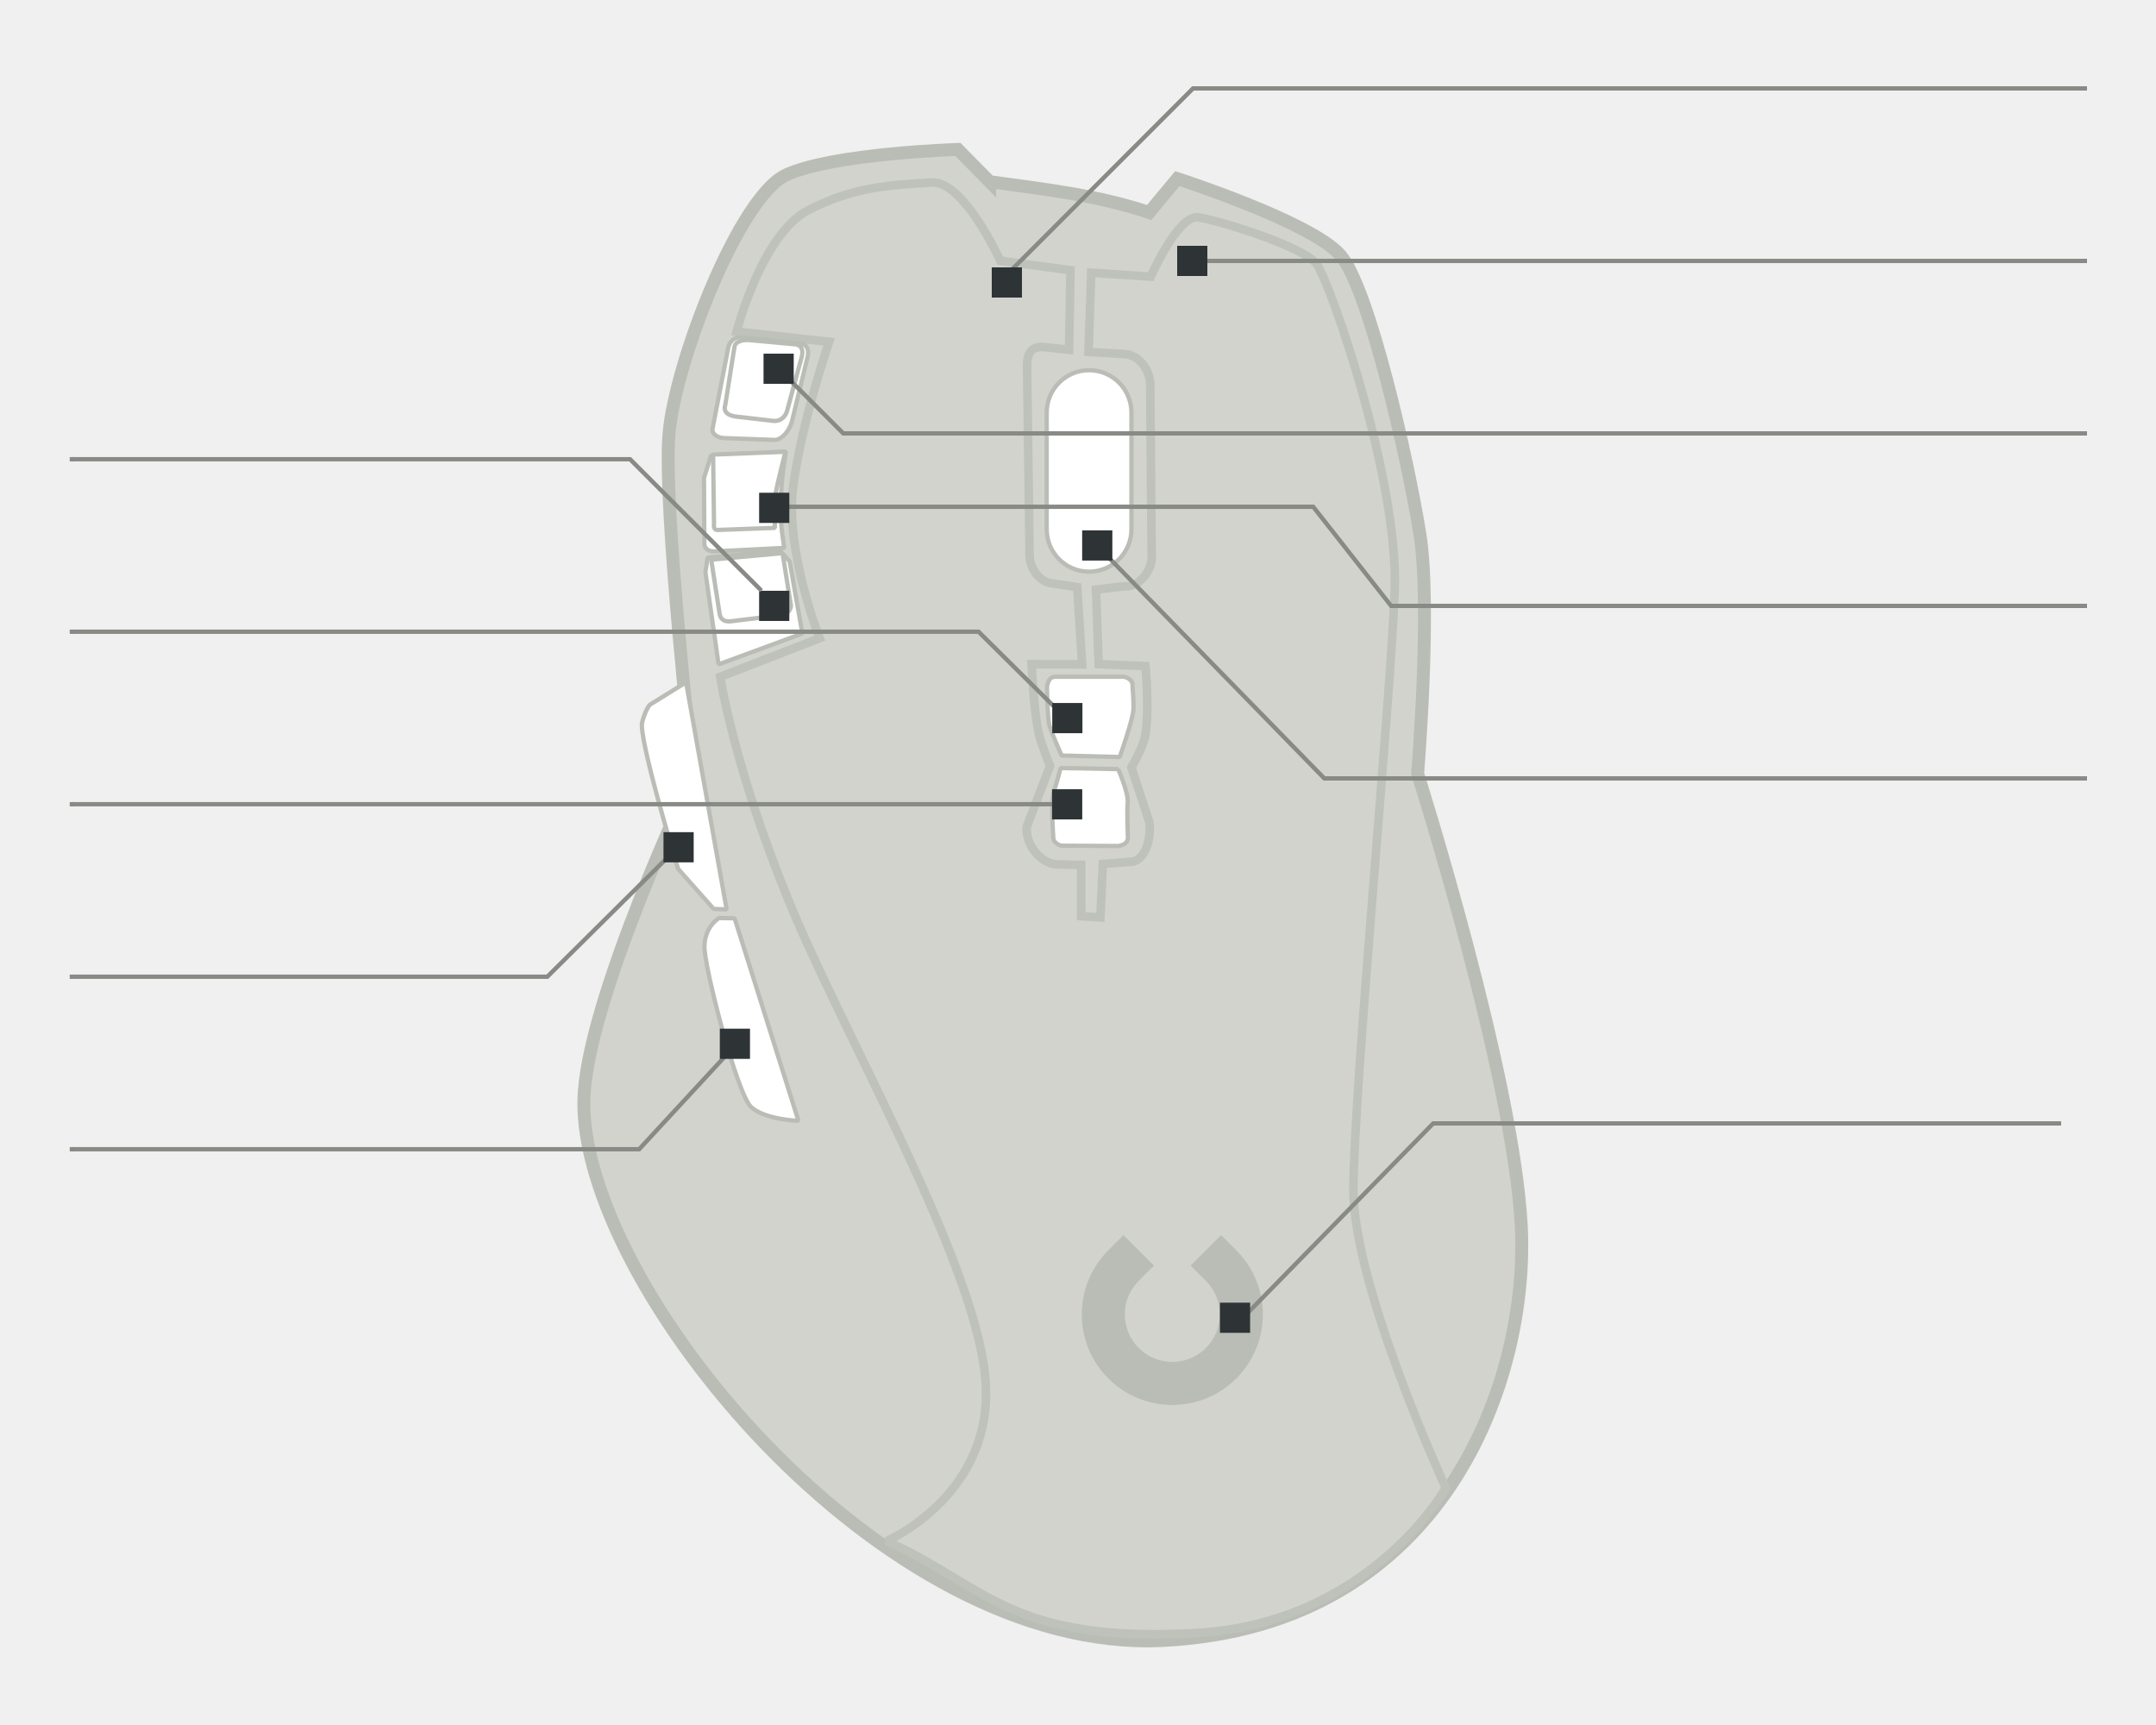
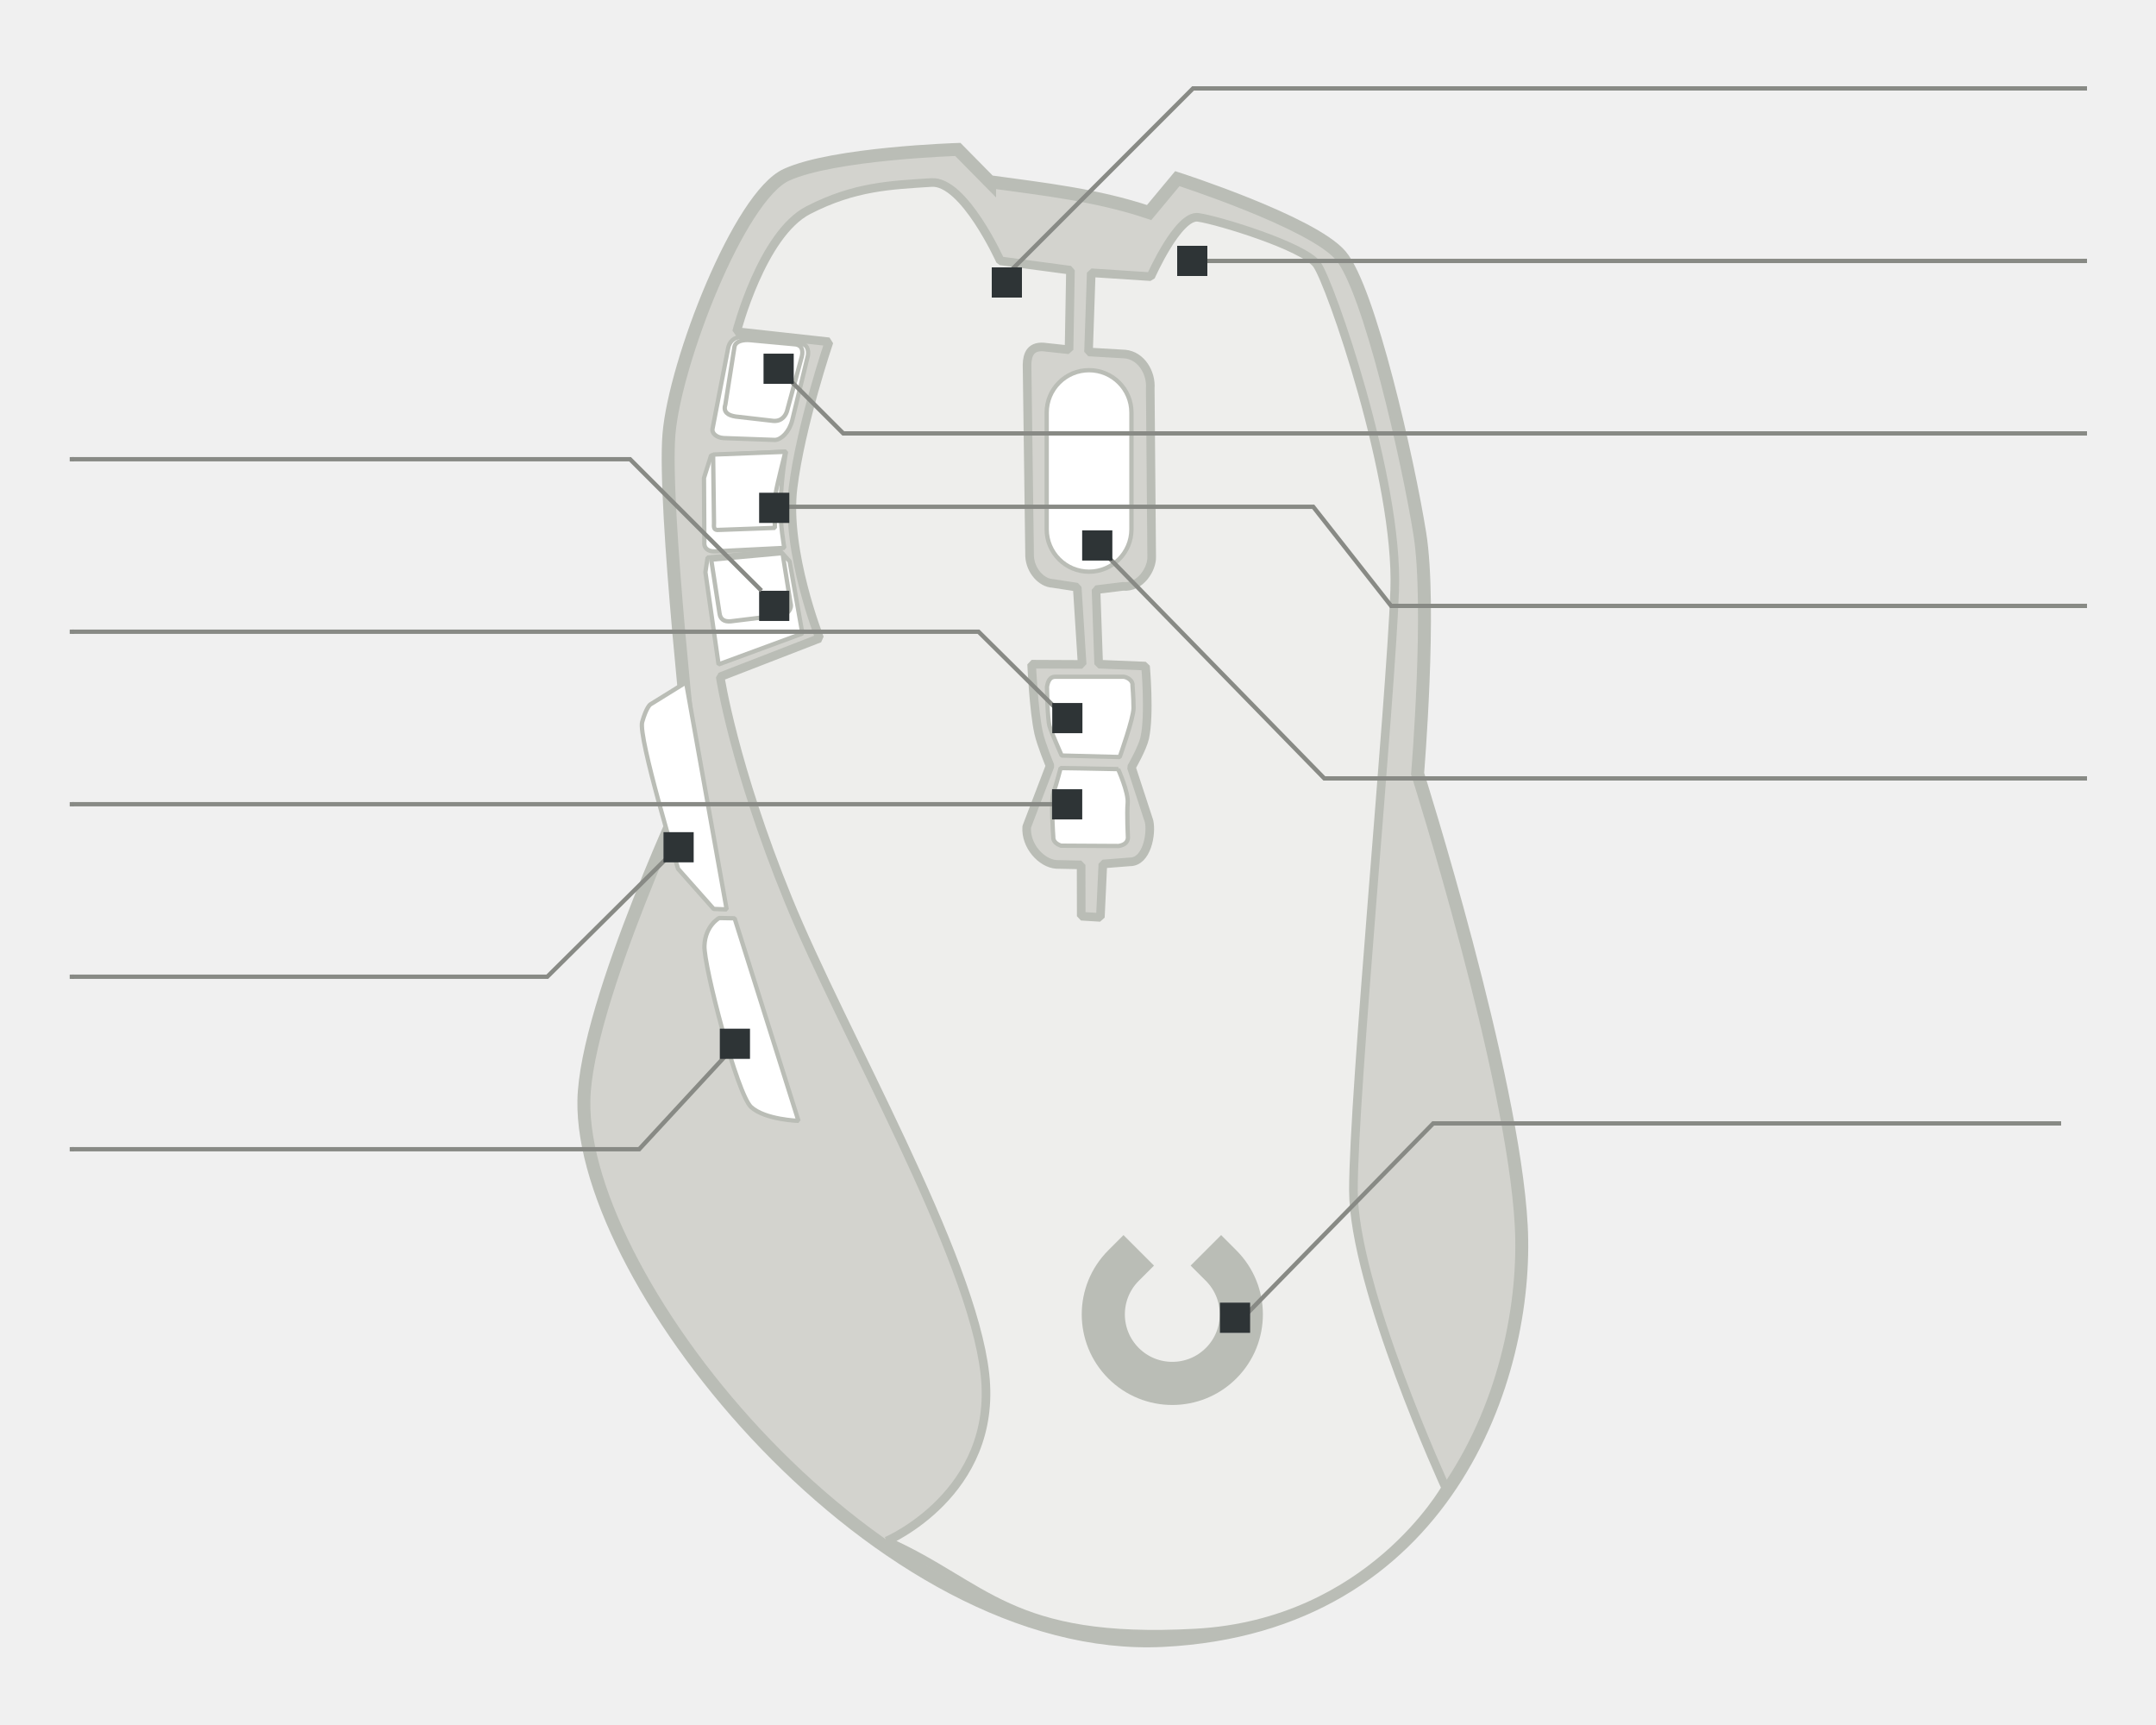
<svg xmlns="http://www.w3.org/2000/svg" width="500" height="400" viewBox="0 0 500 400" version="1.1" id="svg8">
  <defs id="defs2" />
  <g id="layer2" transform="translate(0,-400)" style="display:inline">
    <g id="g1433" transform="translate(-407.7097)">
      <path id="path1375" d="m 637.213,442.133 -7.369,-7.479 c 0,0 -28.829,0.882 -39.762,5.883 -10.933,5 -25.817,43.444 -27.23,60.107 -1.413,16.663 5.591,79.273 5.591,79.273 0,0 -24.916,52.536 -25.324,75.279 -0.763,42.45 68.621,128.54 134.369,125.196 65.748,-3.344 84.874,-61.252 83.016,-96.183 -1.857,-34.931 -24.035,-104.815 -24.035,-104.815 0,0 3.222,-38.682 0.514,-55.621 -2.708,-16.938 -11.716,-56.806 -18.39,-64.558 -6.674,-7.752 -37.846,-17.789 -37.846,-17.789 l -6.537,7.856 c -12.131,-4.074 -24.556,-5.431 -36.997,-7.151 z" style="color:#000000;overflow:visible;opacity:1;vector-effect:none;fill:#d3d3ce;fill-opacity:1;stroke:#babdb6;stroke-width:3;stroke-linecap:butt;stroke-linejoin:miter;stroke-miterlimit:4;stroke-dasharray:none;stroke-dashoffset:0;stroke-opacity:1;marker:none;marker-start:none;marker-mid:none;marker-end:none;paint-order:normal" />
-       <path id="path1382" d="m 613.302,757.361 c 0,0 25.873,-11.024 22.828,-38.69 -3.045,-27.667 -32.981,-79.077 -45.646,-110.12 -12.665,-31.044 -15.749,-51.617 -15.749,-51.617 l 23.051,-8.939 c 0,0 -7.961,-20.182 -6.173,-34.801 1.788,-14.619 8.356,-33.933 8.356,-33.933 l -21.431,-2.362 c 0,0 5.833,-22.589 16.601,-28.152 10.768,-5.563 19.239,-5.815 28.582,-6.427 7.561,-0.495 15.972,18.162 15.972,18.162 l 16.268,2.174 -0.327,18.45 -5.255,-0.565 c -3.674,-0.568 -4.422,1.657 -4.484,3.998 l 0.592,44.467 c 0.179,3.311 2.727,6.153 5.366,6.278 l 5.676,0.872 1.14,17.913 -11.712,-0.053 c 0,0 0.469,10.736 1.625,15.955 0.581,2.624 2.646,7.617 2.646,7.617 l -5.411,14.144 c -0.314,4.45 3.465,8.486 6.871,8.707 l 5.747,0.117 0.023,11.901 4.439,0.272 0.576,-12.389 6.316,-0.495 c 3.864,0 5.051,-6.484 4.395,-9.417 l -4.087,-12.49 c 0,0 2.549,-4.397 3.09,-6.839 1.199,-5.417 0.186,-16.643 0.186,-16.643 l -10.873,-0.448 -0.609,-17.272 6.245,-0.764 c 4.065,0.385 6.78,-4.109 6.663,-6.865 l -0.333,-39.01 c 0.28,-3.637 -2.078,-7.625 -5.837,-7.99 l -8.477,-0.495 0.629,-18.362 13.799,0.9 c 0,0 6.345,-14.402 10.991,-13.75 4.646,0.652 24.415,6.699 27.512,10.87 3.098,4.171 18.994,49.841 18.072,75.555 -0.922,25.714 -9.573,116.684 -9.573,139.144 0,22.461 21.42,69.057 21.42,69.057 0,0 -17.607,31.431 -58.04,33.652 -43.237,2.375 -48.769,-11.177 -71.662,-21.317 z" style="color:#000000;overflow:visible;opacity:1;vector-effect:none;fill:#d3d3ce;fill-opacity:1;stroke:#bfc2bb;stroke-width:2;stroke-linecap:square;stroke-linejoin:miter;stroke-miterlimit:4;stroke-dasharray:none;stroke-dashoffset:0;stroke-opacity:1;marker:none;marker-start:none;marker-mid:none;marker-end:none;paint-order:normal" />
+       <path id="path1382" d="m 613.302,757.361 c 0,0 25.873,-11.024 22.828,-38.69 -3.045,-27.667 -32.981,-79.077 -45.646,-110.12 -12.665,-31.044 -15.749,-51.617 -15.749,-51.617 l 23.051,-8.939 c 0,0 -7.961,-20.182 -6.173,-34.801 1.788,-14.619 8.356,-33.933 8.356,-33.933 l -21.431,-2.362 c 0,0 5.833,-22.589 16.601,-28.152 10.768,-5.563 19.239,-5.815 28.582,-6.427 7.561,-0.495 15.972,18.162 15.972,18.162 l 16.268,2.174 -0.327,18.45 -5.255,-0.565 c -3.674,-0.568 -4.422,1.657 -4.484,3.998 l 0.592,44.467 c 0.179,3.311 2.727,6.153 5.366,6.278 l 5.676,0.872 1.14,17.913 -11.712,-0.053 c 0,0 0.469,10.736 1.625,15.955 0.581,2.624 2.646,7.617 2.646,7.617 l -5.411,14.144 c -0.314,4.45 3.465,8.486 6.871,8.707 l 5.747,0.117 0.023,11.901 4.439,0.272 0.576,-12.389 6.316,-0.495 c 3.864,0 5.051,-6.484 4.395,-9.417 l -4.087,-12.49 c 0,0 2.549,-4.397 3.09,-6.839 1.199,-5.417 0.186,-16.643 0.186,-16.643 l -10.873,-0.448 -0.609,-17.272 6.245,-0.764 c 4.065,0.385 6.78,-4.109 6.663,-6.865 l -0.333,-39.01 c 0.28,-3.637 -2.078,-7.625 -5.837,-7.99 l -8.477,-0.495 0.629,-18.362 13.799,0.9 c 0,0 6.345,-14.402 10.991,-13.75 4.646,0.652 24.415,6.699 27.512,10.87 3.098,4.171 18.994,49.841 18.072,75.555 -0.922,25.714 -9.573,116.684 -9.573,139.144 0,22.461 21.42,69.057 21.42,69.057 0,0 -17.607,31.431 -58.04,33.652 -43.237,2.375 -48.769,-11.177 -71.662,-21.317 z" style="color:#000000;overflow:visible;opacity:1;vector-effect:none;fill:#eeeeec;fill-opacity:1;stroke:#babdb6;stroke-width:2;stroke-linecap:butt;stroke-linejoin:bevel;stroke-miterlimit:4;stroke-dasharray:none;stroke-dashoffset:0;stroke-opacity:1;marker:none;marker-start:none;marker-mid:none;marker-end:none;paint-order:normal" />
      <path id="path1389" d="m 566.818,558.217 9.41,52.658 -3.014,-0.109 -8.259,-9.309 c 0,0 -9.315,-30.543 -8.315,-34.043 1,-3.5 1.88,-4.059 1.88,-4.059 z" style="color:#000000;overflow:visible;opacity:1;vector-effect:none;fill:#ffffff;fill-opacity:1;stroke:#babdb6;stroke-width:1;stroke-linecap:butt;stroke-linejoin:bevel;stroke-miterlimit:4;stroke-dasharray:none;stroke-dashoffset:0;stroke-opacity:1;marker:none;marker-start:none;marker-mid:none;marker-end:none;paint-order:normal" />
      <path id="path1396" d="m 578.075,612.939 -3.585,-0.062 c 0,0 -3.251,1.76 -3.414,6.457 -0.163,4.696 7.579,34.373 10.801,37.347 3.223,2.975 11.006,3.228 11.006,3.228 z" style="color:#000000;overflow:visible;opacity:1;vector-effect:none;fill:#ffffff;fill-opacity:1;stroke:#babdb6;stroke-width:1;stroke-linecap:butt;stroke-linejoin:bevel;stroke-miterlimit:4;stroke-dasharray:none;stroke-dashoffset:0;stroke-opacity:1;marker:none;marker-start:none;marker-mid:none;marker-end:none;paint-order:normal" />
      <path id="path1398" d="m 571.808,529.289 16.752,-1.617 2.267,2.479 2.966,16.747 -19.439,7.167 -3.053,-21.387 z" style="color:#000000;overflow:visible;opacity:1;vector-effect:none;fill:#ffffff;fill-opacity:1;stroke:#babdb6;stroke-width:1;stroke-linecap:butt;stroke-linejoin:bevel;stroke-miterlimit:4;stroke-dasharray:none;stroke-dashoffset:0;stroke-opacity:1;marker:none;marker-start:none;marker-mid:none;marker-end:none;paint-order:normal" />
      <path id="path1400" d="m 572.647,529.774 1.934,12.464 c 0.174,1.344 1.049,1.977 2.6,1.835 l 12.205,-1.497 c 0.756,-0.105 2.097,-1.305 1.66,-2.699 l -1.855,-11.61 z" style="color:#000000;overflow:visible;opacity:1;vector-effect:none;fill:#ffffff;fill-opacity:1;stroke:#babdb6;stroke-width:1;stroke-linecap:butt;stroke-linejoin:bevel;stroke-miterlimit:4;stroke-dasharray:none;stroke-dashoffset:0;stroke-opacity:1;marker:none;marker-start:none;marker-mid:none;marker-end:none;paint-order:normal" />
      <rect ry="9.827" rx="9.827" y="485.839" x="650.448" height="46.727" width="19.654" id="rect932" style="color:#000000;overflow:visible;opacity:1;vector-effect:none;fill:#ffffff;fill-opacity:1;stroke:#babdb6;stroke-width:1;stroke-linecap:butt;stroke-linejoin:bevel;stroke-miterlimit:4;stroke-dasharray:none;stroke-dashoffset:0;stroke-opacity:1;marker:none;marker-start:none;marker-mid:none;marker-end:none;paint-order:normal" />
      <path id="path1408" d="m 590.006,504.708 c 0,0 -1.035,5.105 -1.282,12.103 -0.163,4.621 0.882,10.235 0.882,10.235 l -16.101,0.81 c -1.343,0.063 -2.622,-0.557 -2.45,-2.195 l -0.087,-14.829 1.661,-5.258 z" style="color:#000000;overflow:visible;opacity:1;vector-effect:none;fill:#ffffff;fill-opacity:1;stroke:#babdb6;stroke-width:1;stroke-linecap:butt;stroke-linejoin:bevel;stroke-miterlimit:4;stroke-dasharray:none;stroke-dashoffset:0;stroke-opacity:1;marker:none;marker-start:none;marker-mid:none;marker-end:none;paint-order:normal" />
      <path id="path1410" d="m 573.09,505.403 0.206,15.859 c -0.071,1.054 -0.053,1.751 1.135,1.615 l 12.985,-0.468 c 0,0 -0.16,-5.932 0.189,-8.061 0.349,-2.129 2.245,-9.584 2.245,-9.584 z" style="color:#000000;overflow:visible;opacity:1;vector-effect:none;fill:#ffffff;fill-opacity:1;stroke:#babdb6;stroke-width:1;stroke-linecap:butt;stroke-linejoin:bevel;stroke-miterlimit:4;stroke-dasharray:none;stroke-dashoffset:0;stroke-opacity:1;marker:none;marker-start:none;marker-mid:none;marker-end:none;paint-order:normal" />
      <path id="path1412" d="m 572.959,499.38 c -0.239,1.106 0.964,2.118 2.592,2.206 l 11.935,0.43 c 1.445,-0.125 3.244,-1.82 3.95,-4.54 l 3.643,-15.043 c 0.179,-1.272 -0.137,-2.719 -1.867,-2.775 l -13.725,-1.458 c -1.446,-0.096 -2.69,1.026 -2.938,2.655 z" style="color:#000000;overflow:visible;opacity:1;vector-effect:none;fill:#ffffff;fill-opacity:1;stroke:#babdb6;stroke-width:1;stroke-linecap:butt;stroke-linejoin:bevel;stroke-miterlimit:4;stroke-dasharray:none;stroke-dashoffset:0;stroke-opacity:1;marker:none;marker-start:none;marker-mid:none;marker-end:none;paint-order:normal" />
      <path id="path1414" d="m 581.622,478.873 c -1.419,-0.125 -3.231,0.151 -3.567,1.462 l -2.132,13.5 c -0.542,1.66 0.551,2.488 2.414,2.759 l 8.732,1.004 c 2.01,0.161 2.982,-1.374 3.249,-2.6 l 3.355,-12.37 c 0.319,-1.421 0.037,-2.704 -1.817,-2.809 z" style="color:#000000;overflow:visible;opacity:1;vector-effect:none;fill:#ffffff;fill-opacity:1;stroke:#babdb6;stroke-width:1;stroke-linecap:butt;stroke-linejoin:bevel;stroke-miterlimit:4;stroke-dasharray:none;stroke-dashoffset:0;stroke-opacity:1;marker:none;marker-start:none;marker-mid:none;marker-end:none;paint-order:normal" />
      <path id="path1416" d="m 667.015,578.343 c 0,0 2.434,5.379 2.217,7.836 -0.218,2.457 0.057,8.125 0.057,8.125 -0.084,0.83 -0.544,1.594 -2.162,1.872 l -13.39,-0.077 c -0.785,-0.29 -1.848,-0.89 -1.762,-2.033 0,0 -0.62,-8.35 0.067,-10.322 0.687,-1.972 1.633,-5.642 1.633,-5.642 0,0 8.04,0.112 13.341,0.24 z" style="color:#000000;overflow:visible;opacity:1;vector-effect:none;fill:#ffffff;fill-opacity:1;stroke:#babdb6;stroke-width:1;stroke-linecap:butt;stroke-linejoin:bevel;stroke-miterlimit:4;stroke-dasharray:none;stroke-dashoffset:0;stroke-opacity:1;marker:none;marker-start:none;marker-mid:none;marker-end:none;paint-order:normal" />
      <path id="path1418" d="m 653.917,575.197 13.467,0.347 c 0,0 3.206,-8.973 3.206,-11.34 0,-2.366 -0.241,-5.298 -0.241,-5.298 0.146,-1.051 -1.208,-1.932 -2.122,-1.983 h -15.769 c -1.305,-0.022 -1.734,1.141 -1.939,2.311 0,0 0.084,7.543 0.608,9.211 0.524,1.667 2.79,6.752 2.79,6.752 z" style="color:#000000;overflow:visible;opacity:1;vector-effect:none;fill:#ffffff;fill-opacity:1;stroke:#babdb6;stroke-width:1;stroke-linecap:butt;stroke-linejoin:bevel;stroke-miterlimit:4;stroke-dasharray:none;stroke-dashoffset:0;stroke-opacity:1;marker:none;marker-start:none;marker-mid:none;marker-end:none;paint-order:normal" />
    </g>
    <path style="color:#000000;display:inline;overflow:visible;vector-effect:none;fill:none;fill-opacity:1;stroke:#babdb6;stroke-width:10;stroke-linecap:square;stroke-linejoin:bevel;stroke-miterlimit:4;stroke-dasharray:none;stroke-opacity:1" id="path883" d="m -693.47,283.189 a 16.005,16.005 0 0 1 -22.634,0 16.005,16.005 0 0 1 0,-22.634 16.005,16.005 0 0 1 22.634,0" transform="rotate(-90)" />
  </g>
  <g id="layer3" style="display:inline">
    <path style="color:#000000;overflow:visible;opacity:1;vector-effect:none;fill:none;fill-opacity:1;stroke:#888a85;stroke-width:1;stroke-linecap:square;stroke-linejoin:miter;stroke-miterlimit:4;stroke-dasharray:none;stroke-dashoffset:0;stroke-opacity:1;marker:none;marker-start:none;marker-mid:none;marker-end:none;paint-order:normal" d="m 234.687,62.492 41.986,-41.986 H 483" id="path954" />
    <rect style="color:#000000;overflow:visible;opacity:1;vector-effect:none;fill:#2e3436;fill-opacity:1;stroke:none;stroke-width:2;stroke-linecap:square;stroke-linejoin:miter;stroke-miterlimit:4;stroke-dasharray:none;stroke-dashoffset:0;stroke-opacity:1;marker:none;marker-start:none;marker-mid:none;marker-end:none;paint-order:normal" id="rect952" width="7" height="7" x="230" y="62" />
    <path id="path958" d="M 275.037,60.506 H 483.056" style="color:#000000;overflow:visible;opacity:1;vector-effect:none;fill:none;fill-opacity:1;stroke:#888a85;stroke-width:1;stroke-linecap:square;stroke-linejoin:miter;stroke-miterlimit:4;stroke-dasharray:none;stroke-dashoffset:0;stroke-opacity:1;marker:none;marker-start:none;marker-mid:none;marker-end:none;paint-order:normal" />
    <rect y="57" x="273" height="7" width="7" id="rect968" style="color:#000000;overflow:visible;opacity:1;vector-effect:none;fill:#2e3436;fill-opacity:1;stroke:none;stroke-width:2;stroke-linecap:square;stroke-linejoin:miter;stroke-miterlimit:4;stroke-dasharray:none;stroke-dashoffset:0;stroke-opacity:1;marker:none;marker-start:none;marker-mid:none;marker-end:none;paint-order:normal" />
    <path style="color:#000000;overflow:visible;opacity:1;vector-effect:none;fill:none;fill-opacity:1;stroke:#888a85;stroke-width:1;stroke-linecap:square;stroke-linejoin:miter;stroke-miterlimit:4;stroke-dasharray:none;stroke-dashoffset:0;stroke-opacity:1;marker:none;marker-start:none;marker-mid:none;marker-end:none;paint-order:normal" d="M 483,100.506 H 195.572 L 184.091,89.025" id="path960" />
    <rect style="color:#000000;overflow:visible;opacity:1;vector-effect:none;fill:#2e3436;fill-opacity:1;stroke:none;stroke-width:2;stroke-linecap:square;stroke-linejoin:miter;stroke-miterlimit:4;stroke-dasharray:none;stroke-dashoffset:0;stroke-opacity:1;marker:none;marker-start:none;marker-mid:none;marker-end:none;paint-order:normal" id="rect970" width="7" height="7" x="177.073" y="82.008" />
    <path id="path962" d="M 482.985,140.506 H 322.621 l -18.072,-22.995 H 179.788" style="color:#000000;overflow:visible;opacity:1;vector-effect:none;fill:none;fill-opacity:1;stroke:#888a85;stroke-width:1;stroke-linecap:square;stroke-linejoin:miter;stroke-miterlimit:4;stroke-dasharray:none;stroke-dashoffset:0;stroke-opacity:1;marker:none;marker-start:none;marker-mid:none;marker-end:none;paint-order:normal" />
    <rect y="136.991" x="176.05" height="7" width="7" id="rect972" style="color:#000000;overflow:visible;opacity:1;vector-effect:none;fill:#2e3436;fill-opacity:1;stroke:none;stroke-width:2;stroke-linecap:square;stroke-linejoin:miter;stroke-miterlimit:4;stroke-dasharray:none;stroke-dashoffset:0;stroke-opacity:1;marker:none;marker-start:none;marker-mid:none;marker-end:none;paint-order:normal" />
    <path style="color:#000000;overflow:visible;opacity:1;vector-effect:none;fill:none;fill-opacity:1;stroke:#888a85;stroke-width:1;stroke-linecap:square;stroke-linejoin:miter;stroke-miterlimit:4;stroke-dasharray:none;stroke-dashoffset:0;stroke-opacity:1;marker:none;marker-start:none;marker-mid:none;marker-end:none;paint-order:normal" d="m 483,180.506 -175.874,0 -50.107,-51.321" id="path964" />
    <rect style="color:#000000;overflow:visible;opacity:1;vector-effect:none;fill:#2e3436;fill-opacity:1;stroke:none;stroke-width:2;stroke-linecap:square;stroke-linejoin:miter;stroke-miterlimit:4;stroke-dasharray:none;stroke-dashoffset:0;stroke-opacity:1;marker:none;marker-start:none;marker-mid:none;marker-end:none;paint-order:normal" id="rect974" width="7" height="7" x="250.966" y="122.982" />
    <rect style="color:#000000;overflow:visible;vector-effect:none;fill:#888a85;fill-opacity:1;stroke:none;stroke-linecap:round" id="button0" width="1" height="1" x="483" y="20" />
    <rect y="60" x="483" height="1" width="1" id="button1" style="color:#000000;overflow:visible;vector-effect:none;fill:#888a85;fill-opacity:1;stroke:none;stroke-linecap:round" />
    <rect style="color:#000000;overflow:visible;vector-effect:none;fill:#888a85;fill-opacity:1;stroke:none;stroke-linecap:round" id="button2" width="1" height="1" x="483" y="100" />
    <rect y="140" x="483" height="1" width="1" id="button3" style="color:#000000;overflow:visible;vector-effect:none;fill:#888a85;fill-opacity:1;stroke:none;stroke-linecap:round" />
    <rect style="color:#000000;overflow:visible;vector-effect:none;fill:#888a85;fill-opacity:1;stroke:none;stroke-linecap:round" id="button4" width="1" height="1" x="483" y="180" />
    <path id="path1247" d="m 17.169,146.484 h 209.763 l 18.826,18.646" style="color:#000000;overflow:visible;opacity:1;vector-effect:none;fill:none;fill-opacity:1;stroke:#888a85;stroke-width:1;stroke-linecap:square;stroke-linejoin:miter;stroke-miterlimit:4;stroke-dasharray:none;stroke-dashoffset:0;stroke-opacity:1;marker:none;marker-start:none;marker-mid:none;marker-end:none;paint-order:normal" />
    <rect y="-170.016" x="-251.027" height="7" width="7" id="rect1249" style="color:#000000;overflow:visible;opacity:1;vector-effect:none;fill:#2e3436;fill-opacity:1;stroke:none;stroke-width:2;stroke-linecap:square;stroke-linejoin:miter;stroke-miterlimit:4;stroke-dasharray:none;stroke-dashoffset:0;stroke-opacity:1;marker:none;marker-start:none;marker-mid:none;marker-end:none;paint-order:normal" transform="scale(-1)" />
    <rect y="-146.99" x="-17.169" height="1" width="1" id="button6" style="color:#000000;overflow:visible;vector-effect:none;fill:#888a85;fill-opacity:1;stroke:none;stroke-linecap:round" transform="scale(-1)" />
    <path style="color:#000000;overflow:visible;opacity:1;vector-effect:none;fill:none;fill-opacity:1;stroke:#888a85;stroke-width:1;stroke-linecap:square;stroke-linejoin:miter;stroke-miterlimit:4;stroke-dasharray:none;stroke-dashoffset:0;stroke-opacity:1;marker:none;marker-start:none;marker-mid:none;marker-end:none;paint-order:normal" d="M 17.169,186.484 H 246.822" id="path1259" />
    <rect transform="scale(-1)" style="color:#000000;overflow:visible;opacity:1;vector-effect:none;fill:#2e3436;fill-opacity:1;stroke:none;stroke-width:2;stroke-linecap:square;stroke-linejoin:miter;stroke-miterlimit:4;stroke-dasharray:none;stroke-dashoffset:0;stroke-opacity:1;marker:none;marker-start:none;marker-mid:none;marker-end:none;paint-order:normal" id="rect1261" width="7" height="7" x="-250.983" y="-190.012" />
    <rect transform="scale(-1)" style="color:#000000;overflow:visible;vector-effect:none;fill:#888a85;fill-opacity:1;stroke:none;stroke-linecap:round" id="button7" width="1" height="1" x="-17.169" y="-186.99" />
    <path style="color:#000000;overflow:visible;opacity:1;vector-effect:none;fill:none;fill-opacity:1;stroke:#888a85;stroke-width:1;stroke-linecap:square;stroke-linejoin:miter;stroke-miterlimit:4;stroke-dasharray:none;stroke-dashoffset:0;stroke-opacity:1;marker:none;marker-start:none;marker-mid:none;marker-end:none;paint-order:normal" d="m 17.169,226.484 109.759,0 30.123,-29.877" id="path1295" />
    <rect transform="scale(-1)" style="color:#000000;overflow:visible;opacity:1;vector-effect:none;fill:#2e3436;fill-opacity:1;stroke:none;stroke-width:2;stroke-linecap:square;stroke-linejoin:miter;stroke-miterlimit:4;stroke-dasharray:none;stroke-dashoffset:0;stroke-opacity:1;marker:none;marker-start:none;marker-mid:none;marker-end:none;paint-order:normal" id="rect1297" width="7" height="7" x="-160.873" y="-199.965" />
    <path id="path1299" d="m 17.169,266.484 h 131.063 l 20.565,-22.238" style="color:#000000;overflow:visible;opacity:1;vector-effect:none;fill:none;fill-opacity:1;stroke:#888a85;stroke-width:1;stroke-linecap:square;stroke-linejoin:miter;stroke-miterlimit:4;stroke-dasharray:none;stroke-dashoffset:0;stroke-opacity:1;marker:none;marker-start:none;marker-mid:none;marker-end:none;paint-order:normal" />
    <rect y="-245.535" x="-173.932" height="7" width="7" id="rect1301" style="color:#000000;overflow:visible;opacity:1;vector-effect:none;fill:#2e3436;fill-opacity:1;stroke:none;stroke-width:2;stroke-linecap:square;stroke-linejoin:miter;stroke-miterlimit:4;stroke-dasharray:none;stroke-dashoffset:0;stroke-opacity:1;marker:none;marker-start:none;marker-mid:none;marker-end:none;paint-order:normal" transform="scale(-1)" />
    <rect transform="scale(-1)" style="color:#000000;overflow:visible;vector-effect:none;fill:#888a85;fill-opacity:1;stroke:none;stroke-linecap:round" id="button8" width="1" height="1" x="-17.169" y="-226.99" />
    <rect y="-266.99" x="-17.169" height="1" width="1" id="button9" style="color:#000000;overflow:visible;vector-effect:none;fill:#888a85;fill-opacity:1;stroke:none;stroke-linecap:round" transform="scale(-1)" />
    <rect style="color:#000000;overflow:visible;opacity:1;vector-effect:none;fill:#2e3436;fill-opacity:1;stroke:none;stroke-width:2;stroke-linecap:square;stroke-linejoin:miter;stroke-miterlimit:4;stroke-dasharray:none;stroke-dashoffset:0;stroke-opacity:1;marker:none;marker-start:none;marker-mid:none;marker-end:none;paint-order:normal" id="rect1435" width="7" height="7" x="176.05" y="114.26" />
    <path style="color:#000000;overflow:visible;opacity:1;vector-effect:none;fill:none;fill-opacity:1;stroke:#888a85;stroke-width:1;stroke-linecap:square;stroke-linejoin:miter;stroke-miterlimit:4;stroke-dasharray:none;stroke-dashoffset:0;stroke-opacity:1;marker:none;marker-start:none;marker-mid:none;marker-end:none;paint-order:normal" d="m 17.169,106.484 128.942,0 30.123,30.123" id="path1437" />
    <rect transform="scale(-1)" style="color:#000000;overflow:visible;vector-effect:none;fill:#888a85;fill-opacity:1;stroke:none;stroke-linecap:round" id="button5" width="1" height="1" x="-17.169" y="-106.99" />
  </g>
  <g id="layer1" style="display:inline">
    <path style="color:#000000;display:inline;overflow:visible;opacity:1;vector-effect:none;fill:none;fill-opacity:1;stroke:#888a85;stroke-width:1;stroke-linecap:square;stroke-linejoin:miter;stroke-miterlimit:4;stroke-dasharray:none;stroke-dashoffset:0;stroke-opacity:1;marker:none;marker-start:none;marker-mid:none;marker-end:none;paint-order:normal" d="m 288.681,305.134 43.692,-44.628 H 477" id="path877" />
    <rect style="color:#000000;display:inline;overflow:visible;opacity:1;vector-effect:none;fill:#2e3436;fill-opacity:1;stroke:none;stroke-width:2;stroke-linecap:square;stroke-linejoin:miter;stroke-miterlimit:4;stroke-dasharray:none;stroke-dashoffset:0;stroke-opacity:1;marker:none;marker-start:none;marker-mid:none;marker-end:none;paint-order:normal" id="rect879" width="7" height="7" x="282.916" y="302.065" />
    <rect style="color:#000000;display:inline;overflow:visible;vector-effect:none;fill:#888a85;fill-opacity:1;stroke:none;stroke-linecap:round" id="led0" width="1" height="1" x="477" y="260" />
  </g>
</svg>
